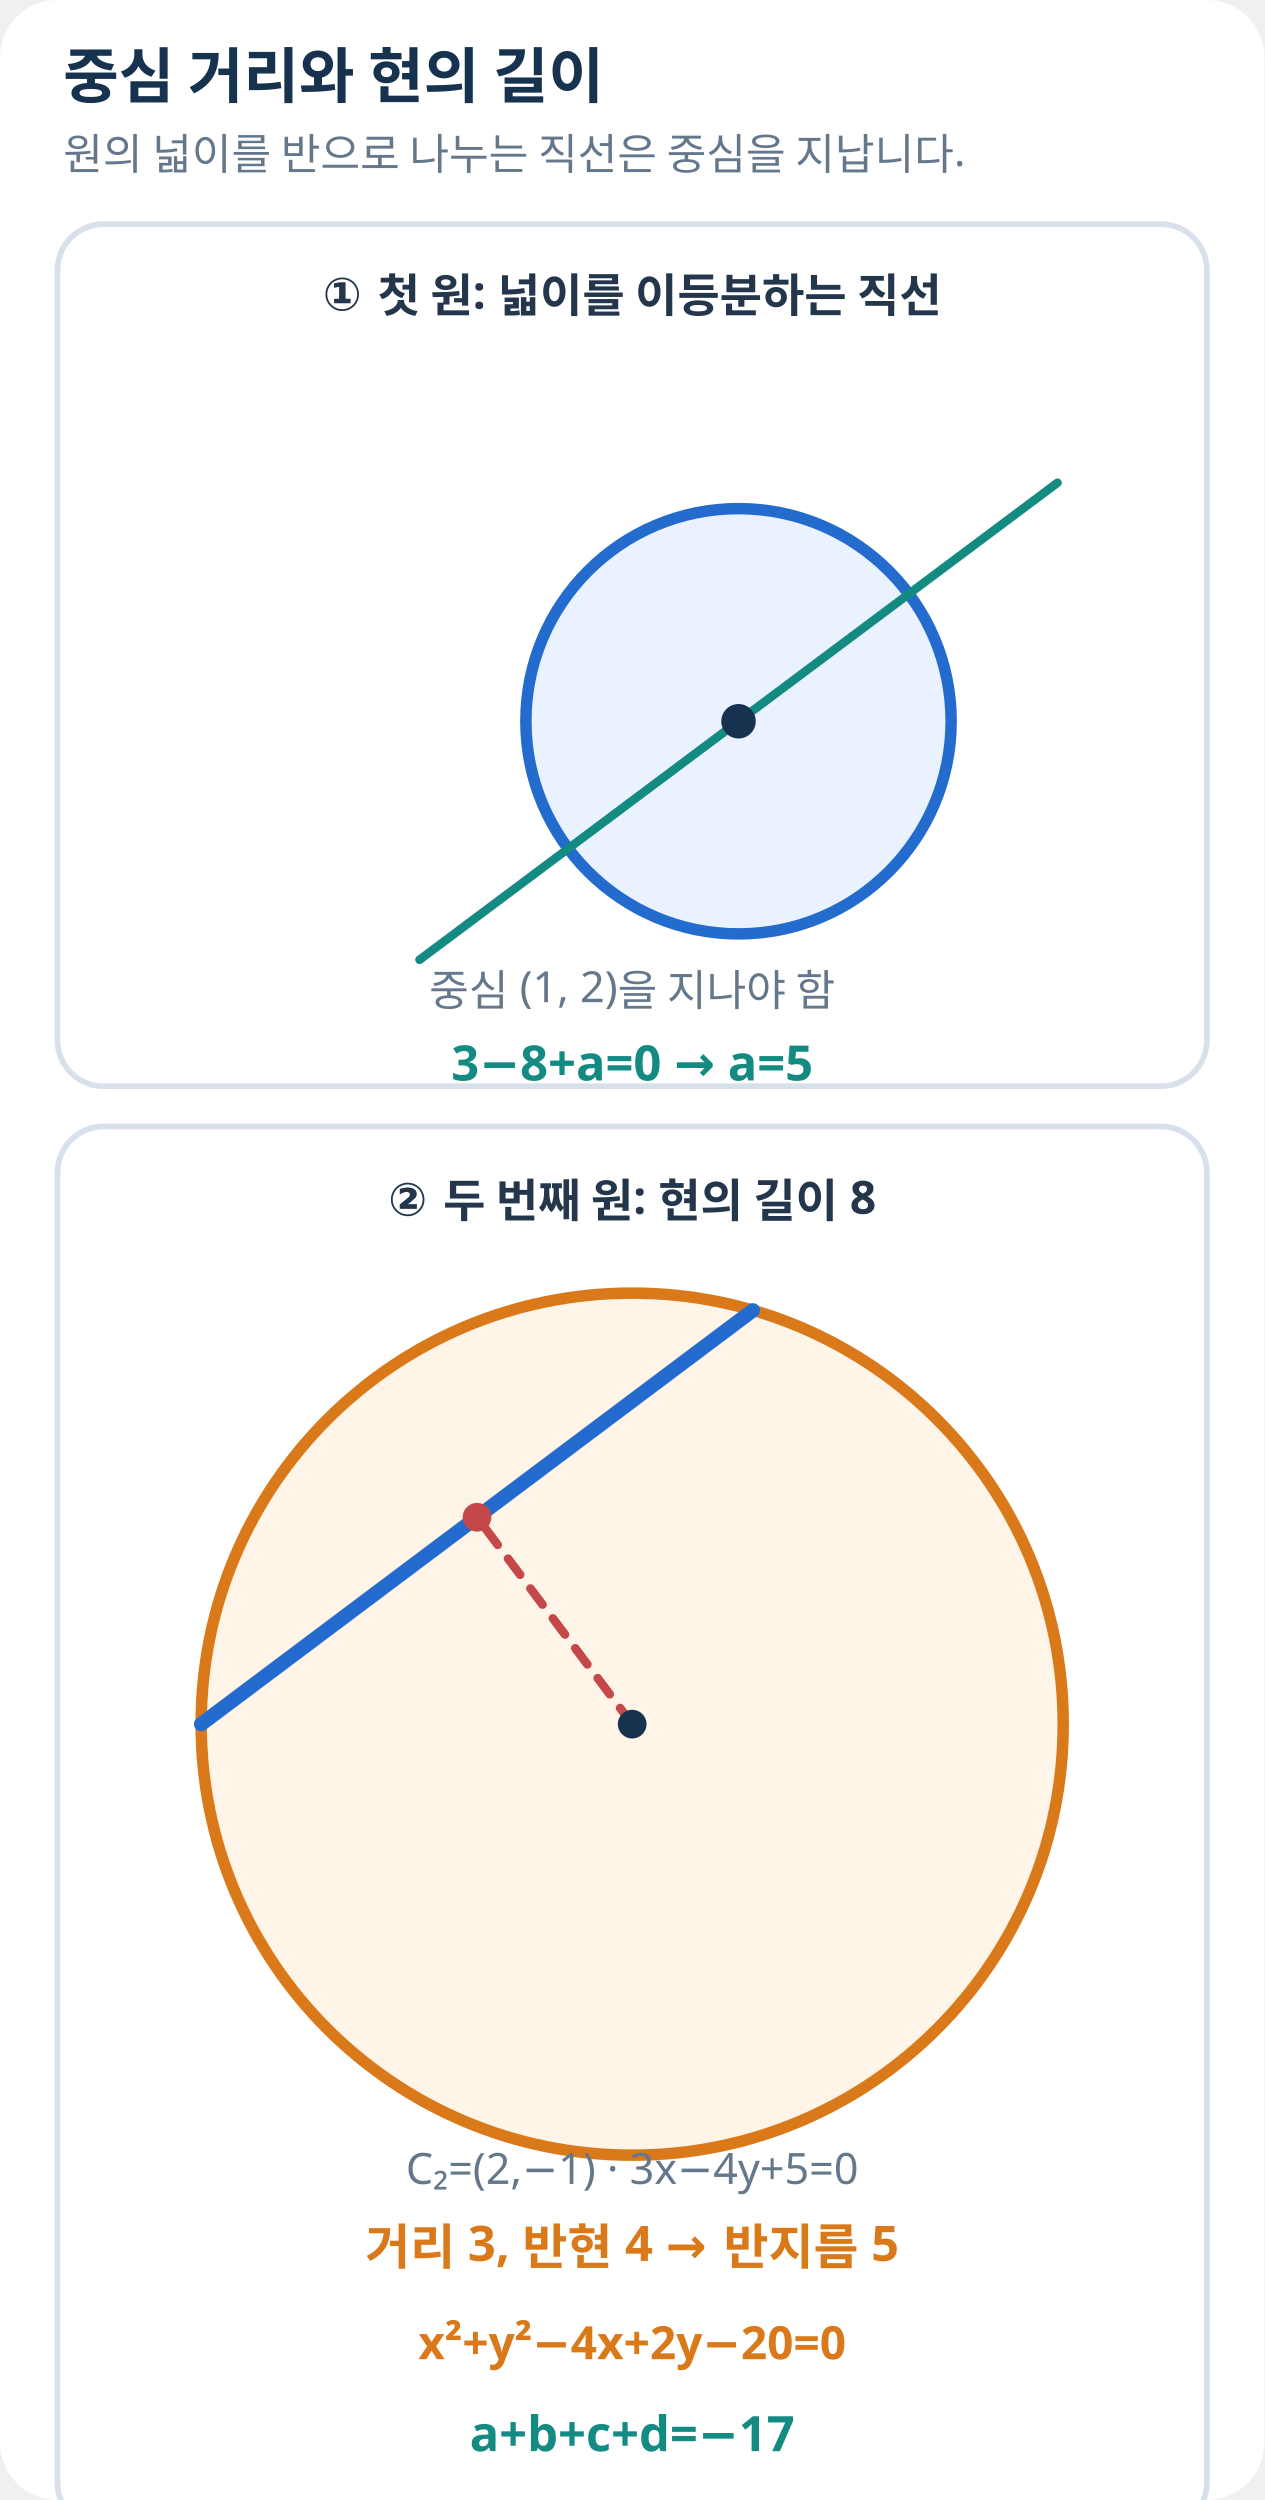
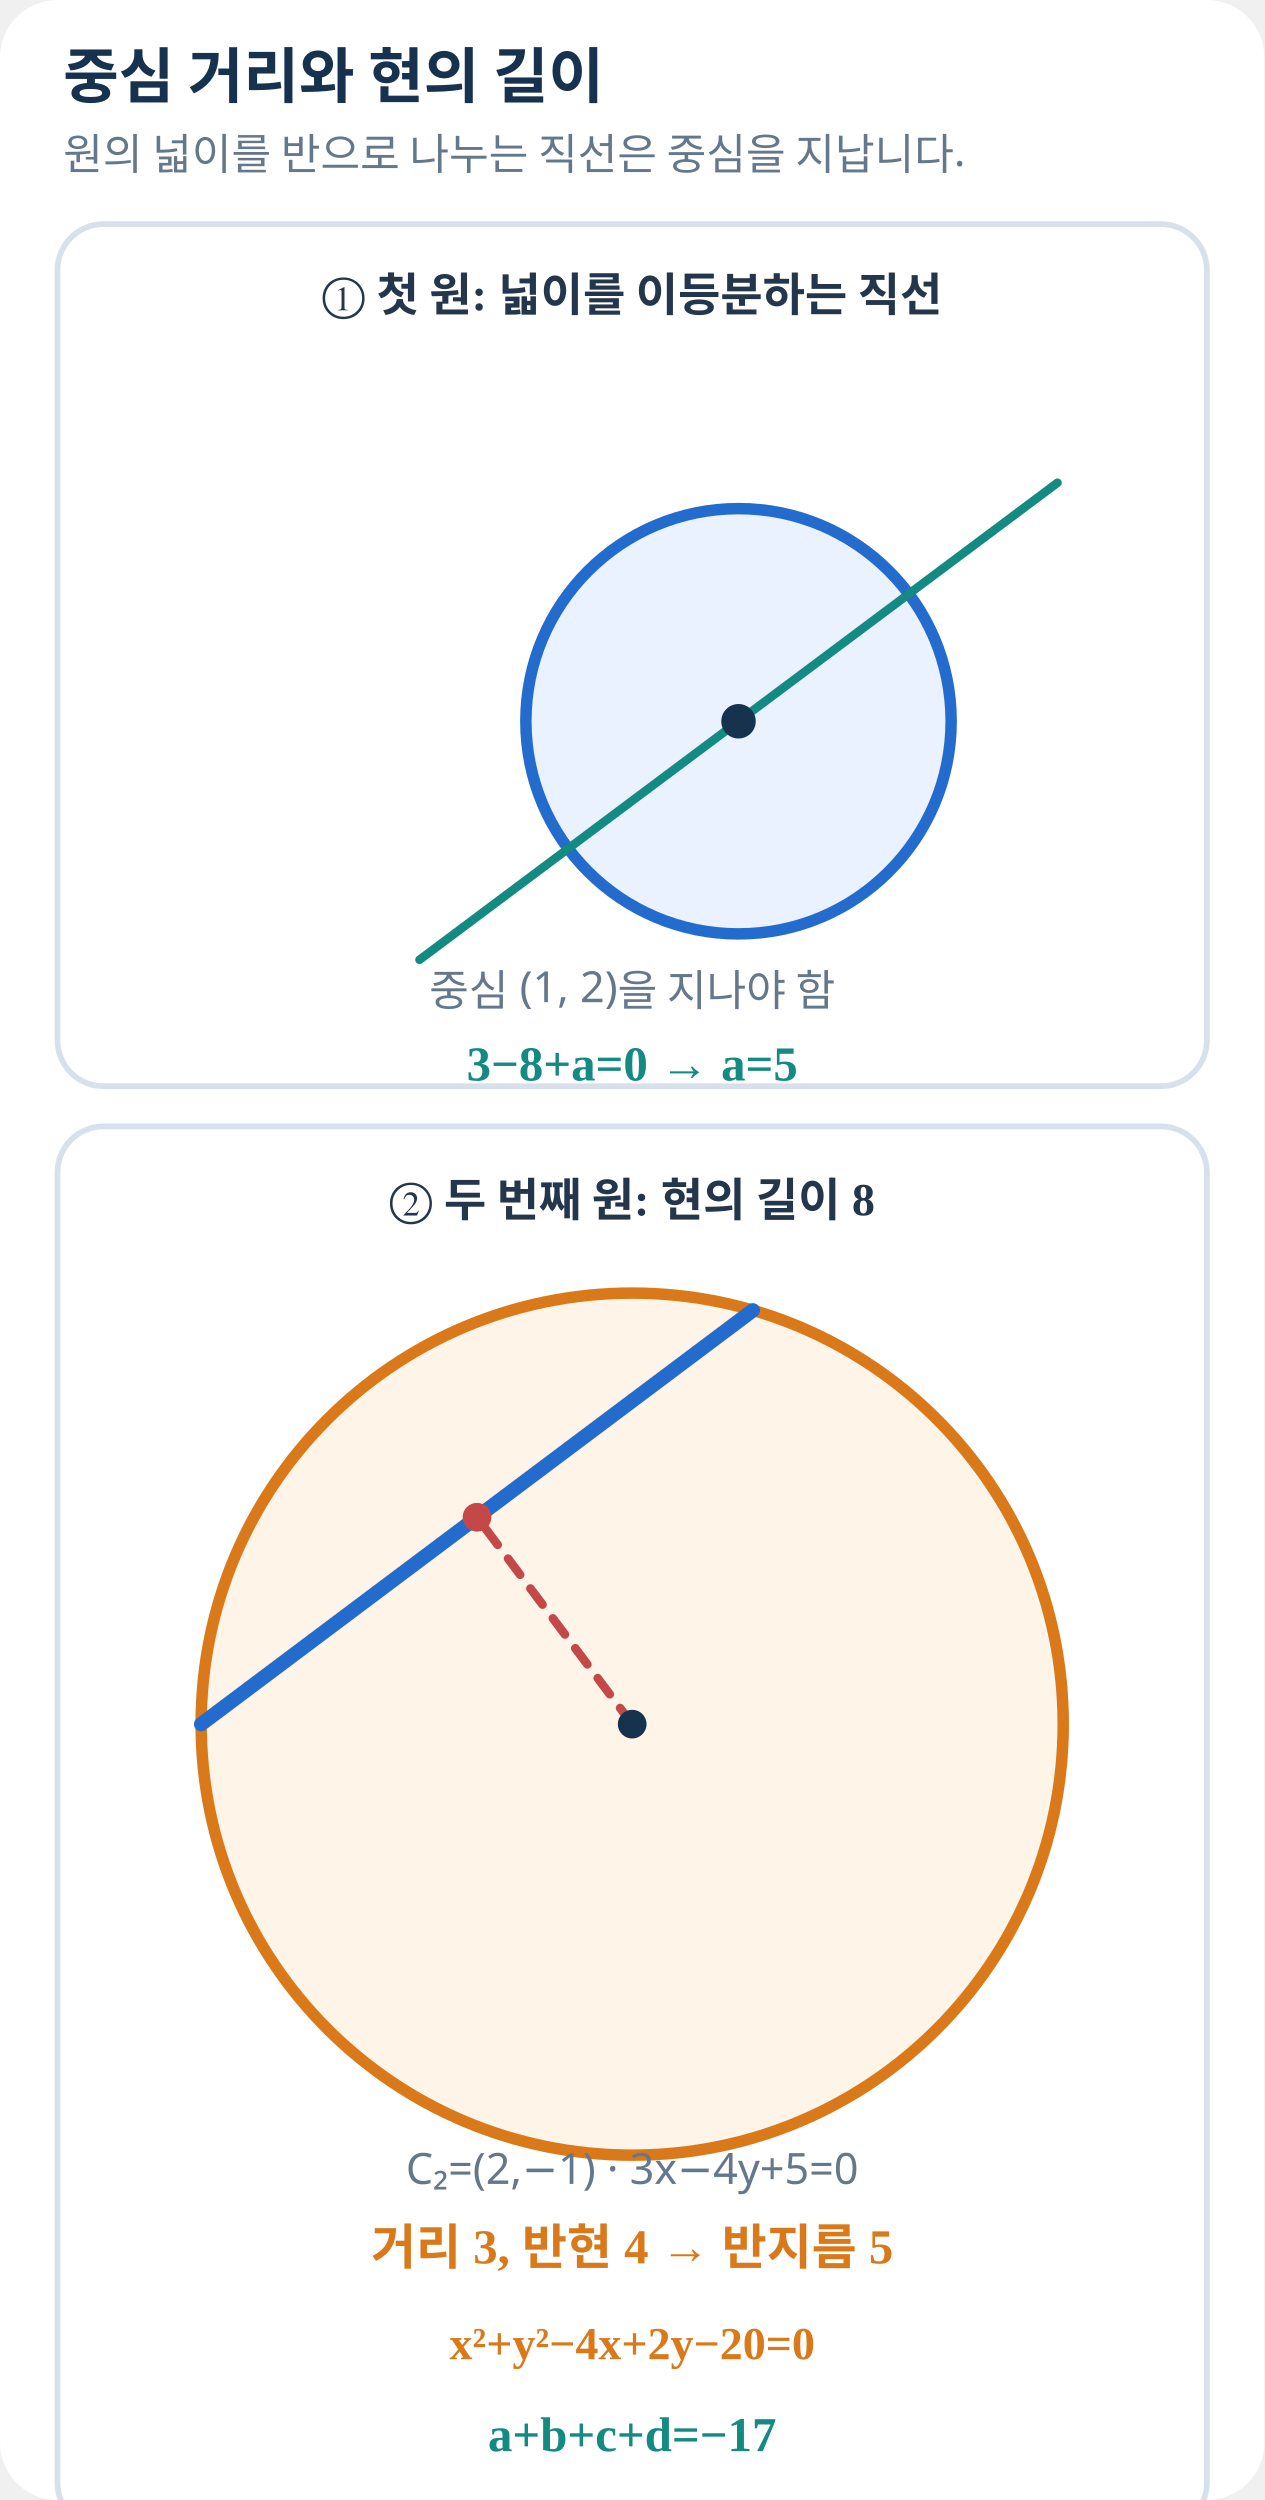
<svg xmlns="http://www.w3.org/2000/svg" width="440" height="870" viewBox="0 0 440 870" role="img" aria-label="두 원의 넓이 이등분선과 중심에서 현까지의 거리 관계">
-   <style>text{font-family:'Noto Sans KR','Malgun Gothic',sans-serif;fill:#24364B}.h{font-size:21px;font-weight:700;fill:#16324F}.s{font-size:15px;fill:#65778B}.l{font-size:16px;font-weight:600}.e{font-size:17px;font-weight:700}.p{fill:white;stroke:#D8E1EB;stroke-width:2}</style>
+   <style>text{font-family:'Noto Sans KR','Pretendard','Apple SD Gothic Neo','Malgun Gothic',sans-serif;fill:#24364B}.h{font-size:21px;font-weight:700;fill:#16324F}.s{font-size:15px;fill:#65778B}.l{font-family:'STIX Two Math','Cambria Math','Times New Roman','Noto Sans KR','Malgun Gothic',serif;font-size:16px;font-weight:600}.e{font-family:'STIX Two Math','Cambria Math','Times New Roman','Noto Sans KR','Malgun Gothic',serif;font-size:17px;font-weight:700}.p{fill:white;stroke:#D8E1EB;stroke-width:2}</style>
  <rect width="100%" height="100%" rx="20" fill="white" />
  <text x="22" y="34" class="h">중심 거리와 현의 길이</text>
  <text x="22.0" y="59.0" class="s" text-anchor="start">원의 넓이를 반으로 나누는 직선은 중심을 지납니다.</text>
  <rect x="20" y="78" width="400" height="300" rx="16" class="p" />
  <rect x="20" y="392" width="400" height="488" rx="16" class="p" />
  <text x="220.0" y="108.0" class="l" text-anchor="middle">① 첫 원: 넓이를 이등분하는 직선</text>
  <circle cx="257.0" cy="251.0" r="74.0" fill="#EAF2FF" stroke="#246BCE" stroke-width="4" />
  <line x1="146.0" y1="334.0" x2="368.0" y2="168.0" stroke="#138A82" stroke-width="3" stroke-linecap="round" />
  <circle cx="257.0" cy="251.0" r="6" fill="#16324F" />
  <text x="220.0" y="350.0" class="s" text-anchor="middle">중심 (1, 2)을 지나야 함</text>
  <text x="220.0" y="376.0" class="e" text-anchor="middle" style="fill:#138A82">3−8+a=0  →  a=5</text>
  <text x="220.0" y="423.0" class="l" text-anchor="middle">② 두 번째 원: 현의 길이 8</text>
  <circle cx="220.0" cy="600.0" r="150.0" fill="#FFF4E8" stroke="#D97919" stroke-width="4" />
  <line x1="70.0" y1="600.0" x2="262.0" y2="456.0" stroke="#246BCE" stroke-width="5" stroke-linecap="round" />
  <line x1="220.0" y1="600.0" x2="166.0" y2="528.0" stroke="#C44848" stroke-width="3" stroke-linecap="round" stroke-dasharray="7 6" />
  <circle cx="220.0" cy="600.0" r="5" fill="#16324F" />
  <circle cx="166.0" cy="528.0" r="5" fill="#C44848" />
  <text x="220.0" y="760.0" class="s" text-anchor="middle">C₂=(2,−1) · 3x−4y+5=0</text>
  <text x="220.0" y="788.0" class="e" text-anchor="middle" style="fill:#D97919">거리 3, 반현 4 → 반지름 5</text>
  <text x="220.0" y="821.0" class="l" text-anchor="middle" style="fill:#D97919">x²+y²−4x+2y−20=0</text>
  <text x="220.0" y="853.0" class="e" text-anchor="middle" style="fill:#138A82">a+b+c+d=−17</text>
</svg>
